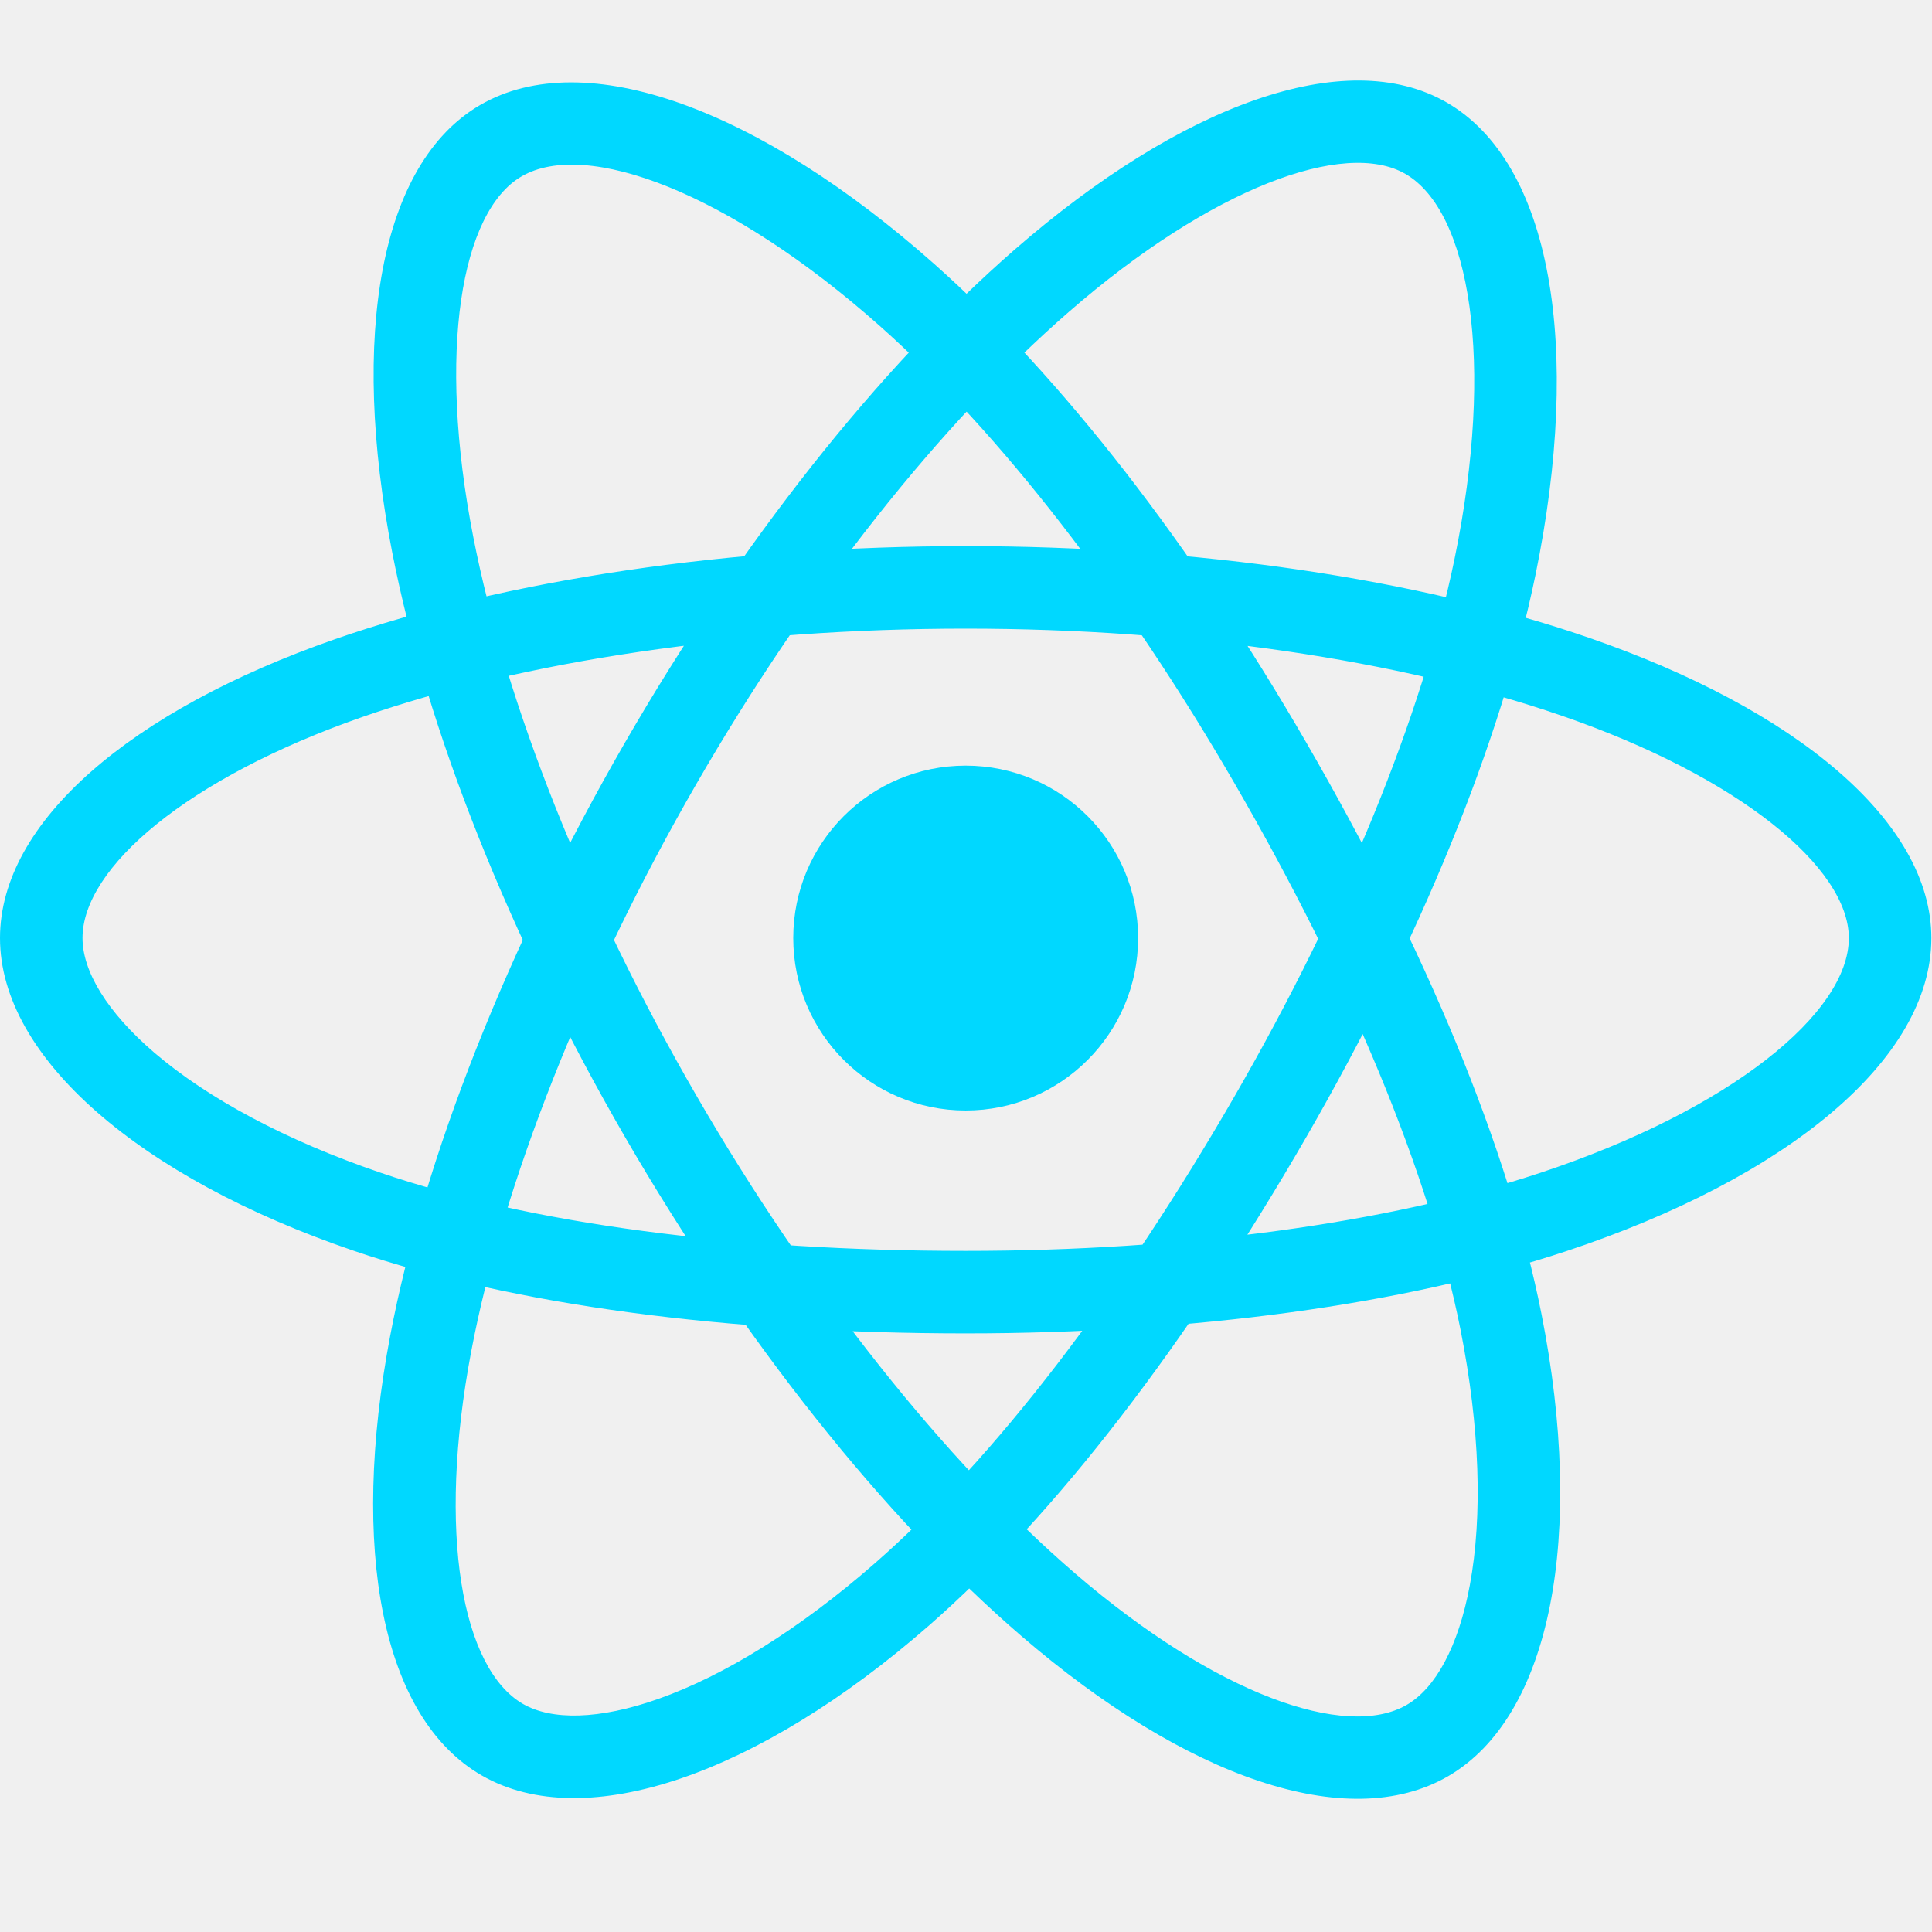
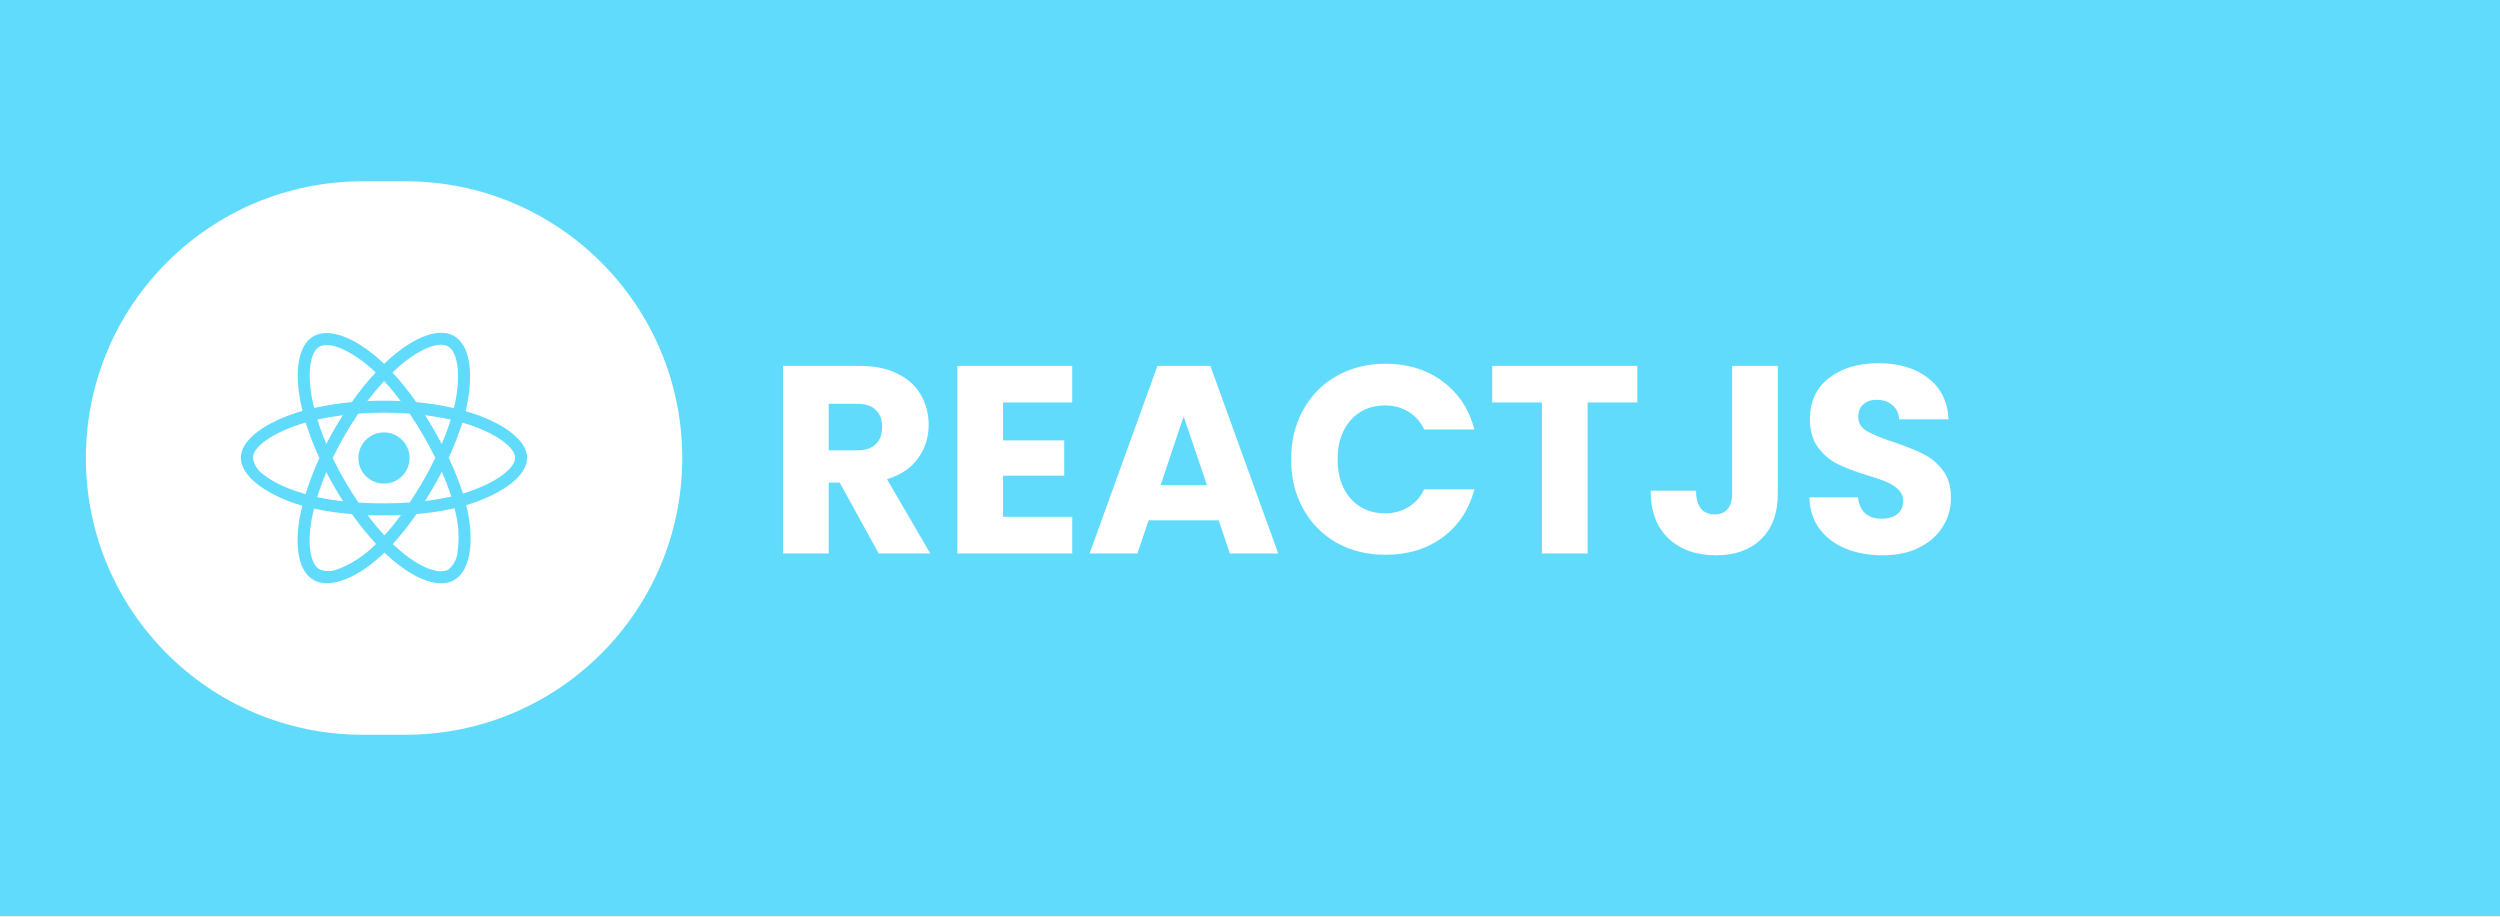
- <svg xmlns="http://www.w3.org/2000/svg" width="800px" height="800px" viewBox="0 0 24 24">
-   <g fill="#00D8FF" fill-rule="evenodd">
-     <circle cx="11.996" cy="11.653" r="2.142" />
-     <path fill-rule="nonzero" d="M11.996,7.809 C14.764,7.809 17.393,8.199 19.392,8.888 C21.612,9.652 22.967,10.782 22.967,11.653 C22.967,12.58 21.504,13.784 19.129,14.571 C17.239,15.197 14.709,15.539 11.996,15.539 C9.145,15.539 6.587,15.204 4.719,14.565 C3.549,14.165 2.583,13.646 1.92,13.079 C1.325,12.569 1.025,12.063 1.025,11.653 C1.025,10.779 2.327,9.665 4.5,8.907 C6.499,8.21 9.193,7.809 11.996,7.809 L11.996,7.809 L11.996,7.809 L11.996,7.809 L11.996,7.809 M11.996,6.784 C9.084,6.784 6.278,7.202 4.162,7.94 C1.622,8.825 0,10.213 0,11.653 C0,13.139 1.741,14.631 4.387,15.535 C6.376,16.215 9.041,16.564 11.996,16.564 C14.812,16.564 17.447,16.208 19.452,15.544 C22.202,14.632 23.992,13.159 23.992,11.653 C23.992,10.208 22.317,8.811 19.726,7.918 C17.613,7.191 14.872,6.784 11.996,6.784 L11.996,6.784 L11.996,6.784 L11.996,6.784 L11.996,6.784 M8.648,9.743 C10.031,7.345 11.682,5.263 13.277,3.875 C15.048,2.333 16.704,1.725 17.458,2.16 C18.261,2.623 18.574,4.491 18.069,6.942 C17.667,8.892 16.699,11.254 15.344,13.605 C13.92,16.074 12.352,18.123 10.865,19.422 C9.934,20.236 9.001,20.813 8.179,21.104 C7.441,21.365 6.852,21.372 6.497,21.167 C5.74,20.731 5.425,19.046 5.854,16.786 C6.249,14.705 7.248,12.171 8.648,9.743 L8.648,9.743 L8.648,9.743 L8.648,9.743 L8.648,9.743 M7.76,9.231 C6.305,11.753 5.265,14.393 4.847,16.594 C4.346,19.237 4.737,21.336 5.984,22.055 C7.273,22.798 9.434,22.034 11.539,20.194 C13.122,18.811 14.756,16.676 16.232,14.117 C17.638,11.677 18.647,9.216 19.073,7.148 C19.657,4.311 19.275,2.024 17.97,1.272 C16.718,0.55 14.672,1.302 12.604,3.101 C10.919,4.569 9.197,6.74 7.76,9.231 L7.76,9.231 L7.76,9.231 L7.76,9.231 L7.76,9.231 M8.651,13.61 C7.264,11.215 6.285,8.744 5.879,6.669 C5.428,4.364 5.727,2.626 6.481,2.19 C7.283,1.725 9.058,2.388 10.929,4.049 C12.418,5.371 13.981,7.389 15.34,9.738 C16.769,12.205 17.761,14.586 18.144,16.523 C18.384,17.736 18.418,18.833 18.259,19.69 C18.116,20.46 17.829,20.974 17.474,21.179 C16.718,21.617 15.101,21.048 13.357,19.547 C11.752,18.166 10.055,16.036 8.651,13.61 L8.651,13.61 L8.651,13.61 L8.651,13.61 L8.651,13.61 M7.764,14.124 C9.223,16.643 10.99,18.863 12.689,20.324 C14.728,22.079 16.741,22.787 17.987,22.066 C19.274,21.321 19.692,19.067 19.149,16.324 C18.741,14.263 17.708,11.781 16.227,9.224 C14.817,6.787 13.188,4.684 11.609,3.282 C9.443,1.359 7.271,0.548 5.967,1.303 C4.717,2.027 4.347,4.176 4.873,6.866 C5.302,9.059 6.323,11.635 7.764,14.124 L7.764,14.124 L7.764,14.124 L7.764,14.124 L7.764,14.124" />
-   </g>
+ <svg xmlns="http://www.w3.org/2000/svg" width="131" height="48" viewBox="0 0 131 48" fill="none">
+   <path d="M131 0H0V48H131V0Z" fill="#61DBFB" />
+   <path d="M46.044 29L44 25.29H43.426V29H41.032V19.172H45.05C45.825 19.172 46.483 19.307 47.024 19.578C47.575 19.849 47.985 20.222 48.256 20.698C48.527 21.165 48.662 21.687 48.662 22.266C48.662 22.919 48.475 23.503 48.102 24.016C47.738 24.529 47.197 24.893 46.478 25.108L48.746 29H46.044ZM43.426 23.596H44.91C45.349 23.596 45.675 23.489 45.89 23.274C46.114 23.059 46.226 22.756 46.226 22.364C46.226 21.991 46.114 21.697 45.89 21.482C45.675 21.267 45.349 21.16 44.91 21.16H43.426V23.596ZM52.559 21.09V23.078H55.765V24.926H52.559V27.082H56.185V29H50.165V19.172H56.185V21.09H52.559ZM63.857 27.264H60.189L59.601 29H57.095L60.651 19.172H63.423L66.979 29H64.445L63.857 27.264ZM63.241 25.416L62.023 21.818L60.819 25.416H63.241ZM67.655 24.072C67.655 23.101 67.865 22.238 68.285 21.482C68.705 20.717 69.289 20.124 70.035 19.704C70.791 19.275 71.645 19.06 72.597 19.06C73.764 19.06 74.763 19.368 75.593 19.984C76.424 20.6 76.979 21.44 77.259 22.504H74.627C74.431 22.093 74.151 21.781 73.787 21.566C73.433 21.351 73.027 21.244 72.569 21.244C71.832 21.244 71.235 21.501 70.777 22.014C70.32 22.527 70.091 23.213 70.091 24.072C70.091 24.931 70.32 25.617 70.777 26.13C71.235 26.643 71.832 26.9 72.569 26.9C73.027 26.9 73.433 26.793 73.787 26.578C74.151 26.363 74.431 26.051 74.627 25.64H77.259C76.979 26.704 76.424 27.544 75.593 28.16C74.763 28.767 73.764 29.07 72.597 29.07C71.645 29.07 70.791 28.86 70.035 28.44C69.289 28.011 68.705 27.418 68.285 26.662C67.865 25.906 67.655 25.043 67.655 24.072ZM85.795 19.172V21.09H83.191V29H80.797V21.09H78.193V19.172H85.795ZM93.157 19.172V25.864C93.157 26.9 92.863 27.698 92.275 28.258C91.696 28.818 90.912 29.098 89.923 29.098C88.887 29.098 88.056 28.804 87.431 28.216C86.806 27.628 86.493 26.793 86.493 25.71H88.873C88.873 26.121 88.957 26.433 89.125 26.648C89.293 26.853 89.536 26.956 89.853 26.956C90.142 26.956 90.366 26.863 90.525 26.676C90.684 26.489 90.763 26.219 90.763 25.864V19.172H93.157ZM98.647 29.098C97.928 29.098 97.284 28.981 96.715 28.748C96.145 28.515 95.688 28.169 95.343 27.712C95.007 27.255 94.829 26.704 94.811 26.06H97.359C97.396 26.424 97.522 26.704 97.737 26.9C97.951 27.087 98.231 27.18 98.577 27.18C98.931 27.18 99.211 27.101 99.417 26.942C99.622 26.774 99.725 26.545 99.725 26.256C99.725 26.013 99.641 25.813 99.473 25.654C99.314 25.495 99.113 25.365 98.871 25.262C98.637 25.159 98.301 25.043 97.863 24.912C97.228 24.716 96.71 24.52 96.309 24.324C95.907 24.128 95.562 23.839 95.273 23.456C94.983 23.073 94.839 22.574 94.839 21.958C94.839 21.043 95.17 20.329 95.833 19.816C96.495 19.293 97.359 19.032 98.423 19.032C99.505 19.032 100.378 19.293 101.041 19.816C101.703 20.329 102.058 21.048 102.105 21.972H99.515C99.496 21.655 99.379 21.407 99.165 21.23C98.95 21.043 98.675 20.95 98.339 20.95C98.049 20.95 97.816 21.029 97.639 21.188C97.461 21.337 97.373 21.557 97.373 21.846C97.373 22.163 97.522 22.411 97.821 22.588C98.119 22.765 98.586 22.957 99.221 23.162C99.855 23.377 100.369 23.582 100.761 23.778C101.162 23.974 101.507 24.259 101.797 24.632C102.086 25.005 102.231 25.486 102.231 26.074C102.231 26.634 102.086 27.143 101.797 27.6C101.517 28.057 101.106 28.421 100.565 28.692C100.023 28.963 99.384 29.098 98.647 29.098Z" fill="white" />
+   <path d="M21.25 9.5H19C10.992 9.5 4.5 15.992 4.5 24C4.5 32.008 10.992 38.5 19 38.5H21.25C29.258 38.5 35.75 32.008 35.75 24C35.75 15.992 29.258 9.5 21.25 9.5Z" fill="white" />
+   <path d="M24.872 21.692C24.714 21.639 24.555 21.589 24.397 21.542C24.424 21.434 24.447 21.325 24.471 21.217C24.831 19.471 24.594 18.067 23.794 17.605C23.023 17.162 21.767 17.622 20.495 18.73C20.369 18.838 20.246 18.952 20.129 19.067C20.05 18.99 19.968 18.914 19.886 18.841C18.553 17.657 17.217 17.159 16.417 17.625C15.649 18.07 15.421 19.392 15.743 21.044C15.775 21.208 15.81 21.369 15.851 21.533C15.664 21.586 15.479 21.645 15.306 21.706C13.742 22.248 12.62 23.104 12.62 23.988C12.62 24.902 13.815 25.82 15.441 26.376C15.573 26.42 15.705 26.464 15.84 26.502C15.796 26.678 15.758 26.851 15.723 27.029C15.415 28.655 15.655 29.945 16.423 30.387C17.214 30.844 18.544 30.375 19.839 29.241C19.941 29.151 20.044 29.057 20.146 28.957C20.275 29.083 20.41 29.203 20.545 29.32C21.799 30.399 23.038 30.835 23.803 30.393C24.594 29.936 24.851 28.55 24.517 26.862C24.491 26.733 24.462 26.602 24.43 26.467C24.523 26.441 24.614 26.411 24.705 26.382C26.395 25.822 27.62 24.917 27.62 23.988C27.62 23.101 26.466 22.239 24.872 21.692ZM20.908 19.204C21.998 18.255 23.015 17.883 23.477 18.149C23.973 18.434 24.163 19.582 23.852 21.091C23.832 21.191 23.811 21.287 23.785 21.384C23.135 21.237 22.476 21.132 21.813 21.073C21.433 20.528 21.017 20.007 20.565 19.518C20.68 19.409 20.791 19.307 20.908 19.204ZM17.518 25.509C17.668 25.764 17.82 26.019 17.981 26.268C17.524 26.218 17.07 26.145 16.622 26.048C16.751 25.626 16.912 25.19 17.099 24.744C17.234 25.002 17.372 25.257 17.518 25.509ZM16.631 21.985C17.053 21.891 17.501 21.815 17.967 21.756C17.811 21.999 17.659 22.248 17.515 22.5C17.372 22.749 17.231 23.004 17.099 23.262C16.915 22.825 16.76 22.398 16.631 21.985ZM17.433 24.003C17.627 23.599 17.838 23.203 18.06 22.814C18.283 22.424 18.523 22.046 18.775 21.674C19.215 21.642 19.663 21.624 20.12 21.624C20.577 21.624 21.028 21.642 21.465 21.674C21.714 22.043 21.951 22.421 22.177 22.808C22.402 23.195 22.613 23.59 22.812 23.991C22.616 24.396 22.405 24.794 22.18 25.187C21.957 25.576 21.72 25.954 21.471 26.329C21.034 26.361 20.58 26.376 20.12 26.376C19.66 26.376 19.215 26.361 18.784 26.335C18.529 25.963 18.289 25.582 18.063 25.192C17.838 24.803 17.63 24.407 17.433 24.003ZM22.724 25.503C22.874 25.245 23.015 24.985 23.152 24.721C23.34 25.146 23.504 25.576 23.647 26.019C23.193 26.121 22.733 26.2 22.27 26.253C22.429 26.007 22.578 25.755 22.724 25.503ZM23.146 23.262C23.009 23.004 22.868 22.746 22.722 22.494C22.578 22.245 22.429 21.999 22.273 21.756C22.745 21.815 23.196 21.894 23.618 21.99C23.483 22.424 23.325 22.846 23.146 23.262ZM20.126 19.966C20.433 20.3 20.724 20.651 20.993 21.015C20.413 20.988 19.83 20.988 19.25 21.015C19.537 20.637 19.833 20.285 20.126 19.966ZM16.727 18.17C17.22 17.883 18.312 18.293 19.464 19.313C19.537 19.377 19.61 19.447 19.686 19.518C19.232 20.007 18.813 20.528 18.43 21.073C17.767 21.132 17.111 21.235 16.461 21.378C16.423 21.229 16.39 21.076 16.358 20.924C16.083 19.506 16.265 18.437 16.727 18.17ZM16.01 25.893C15.887 25.858 15.767 25.82 15.646 25.778C15.022 25.582 14.313 25.272 13.801 24.864C13.505 24.659 13.306 24.343 13.25 23.988C13.25 23.452 14.176 22.767 15.512 22.301C15.679 22.242 15.848 22.19 16.018 22.14C16.218 22.776 16.458 23.399 16.736 24.003C16.455 24.615 16.212 25.248 16.01 25.893ZM19.426 28.764C18.942 29.206 18.383 29.558 17.773 29.798C17.448 29.953 17.073 29.968 16.739 29.836C16.273 29.567 16.08 28.532 16.344 27.141C16.376 26.977 16.411 26.813 16.452 26.651C17.108 26.792 17.77 26.889 18.441 26.939C18.828 27.486 19.253 28.011 19.707 28.503C19.613 28.594 19.519 28.682 19.426 28.764ZM20.143 28.052C19.845 27.73 19.546 27.372 19.256 26.988C19.537 27 19.827 27.006 20.12 27.006C20.422 27.006 20.718 27 21.011 26.985C20.741 27.358 20.451 27.712 20.143 28.052ZM23.973 28.931C23.946 29.288 23.77 29.622 23.489 29.848C23.023 30.117 22.03 29.766 20.958 28.846C20.835 28.74 20.712 28.626 20.586 28.509C21.034 28.014 21.447 27.489 21.822 26.939C22.493 26.883 23.161 26.78 23.82 26.631C23.849 26.751 23.876 26.871 23.899 26.988C24.043 27.621 24.066 28.28 23.973 28.931ZM24.506 25.781C24.424 25.808 24.342 25.834 24.257 25.858C24.052 25.219 23.8 24.595 23.51 23.988C23.791 23.391 24.028 22.776 24.227 22.146C24.38 22.19 24.526 22.236 24.667 22.283C26.032 22.752 26.99 23.449 26.99 23.983C26.99 24.557 25.968 25.298 24.506 25.781ZM20.12 25.342C20.861 25.342 21.462 24.741 21.462 24C21.462 23.259 20.861 22.658 20.12 22.658C19.379 22.658 18.778 23.259 18.778 24C18.778 24.741 19.379 25.342 20.12 25.342Z" fill="#61DBFB" />
</svg>
